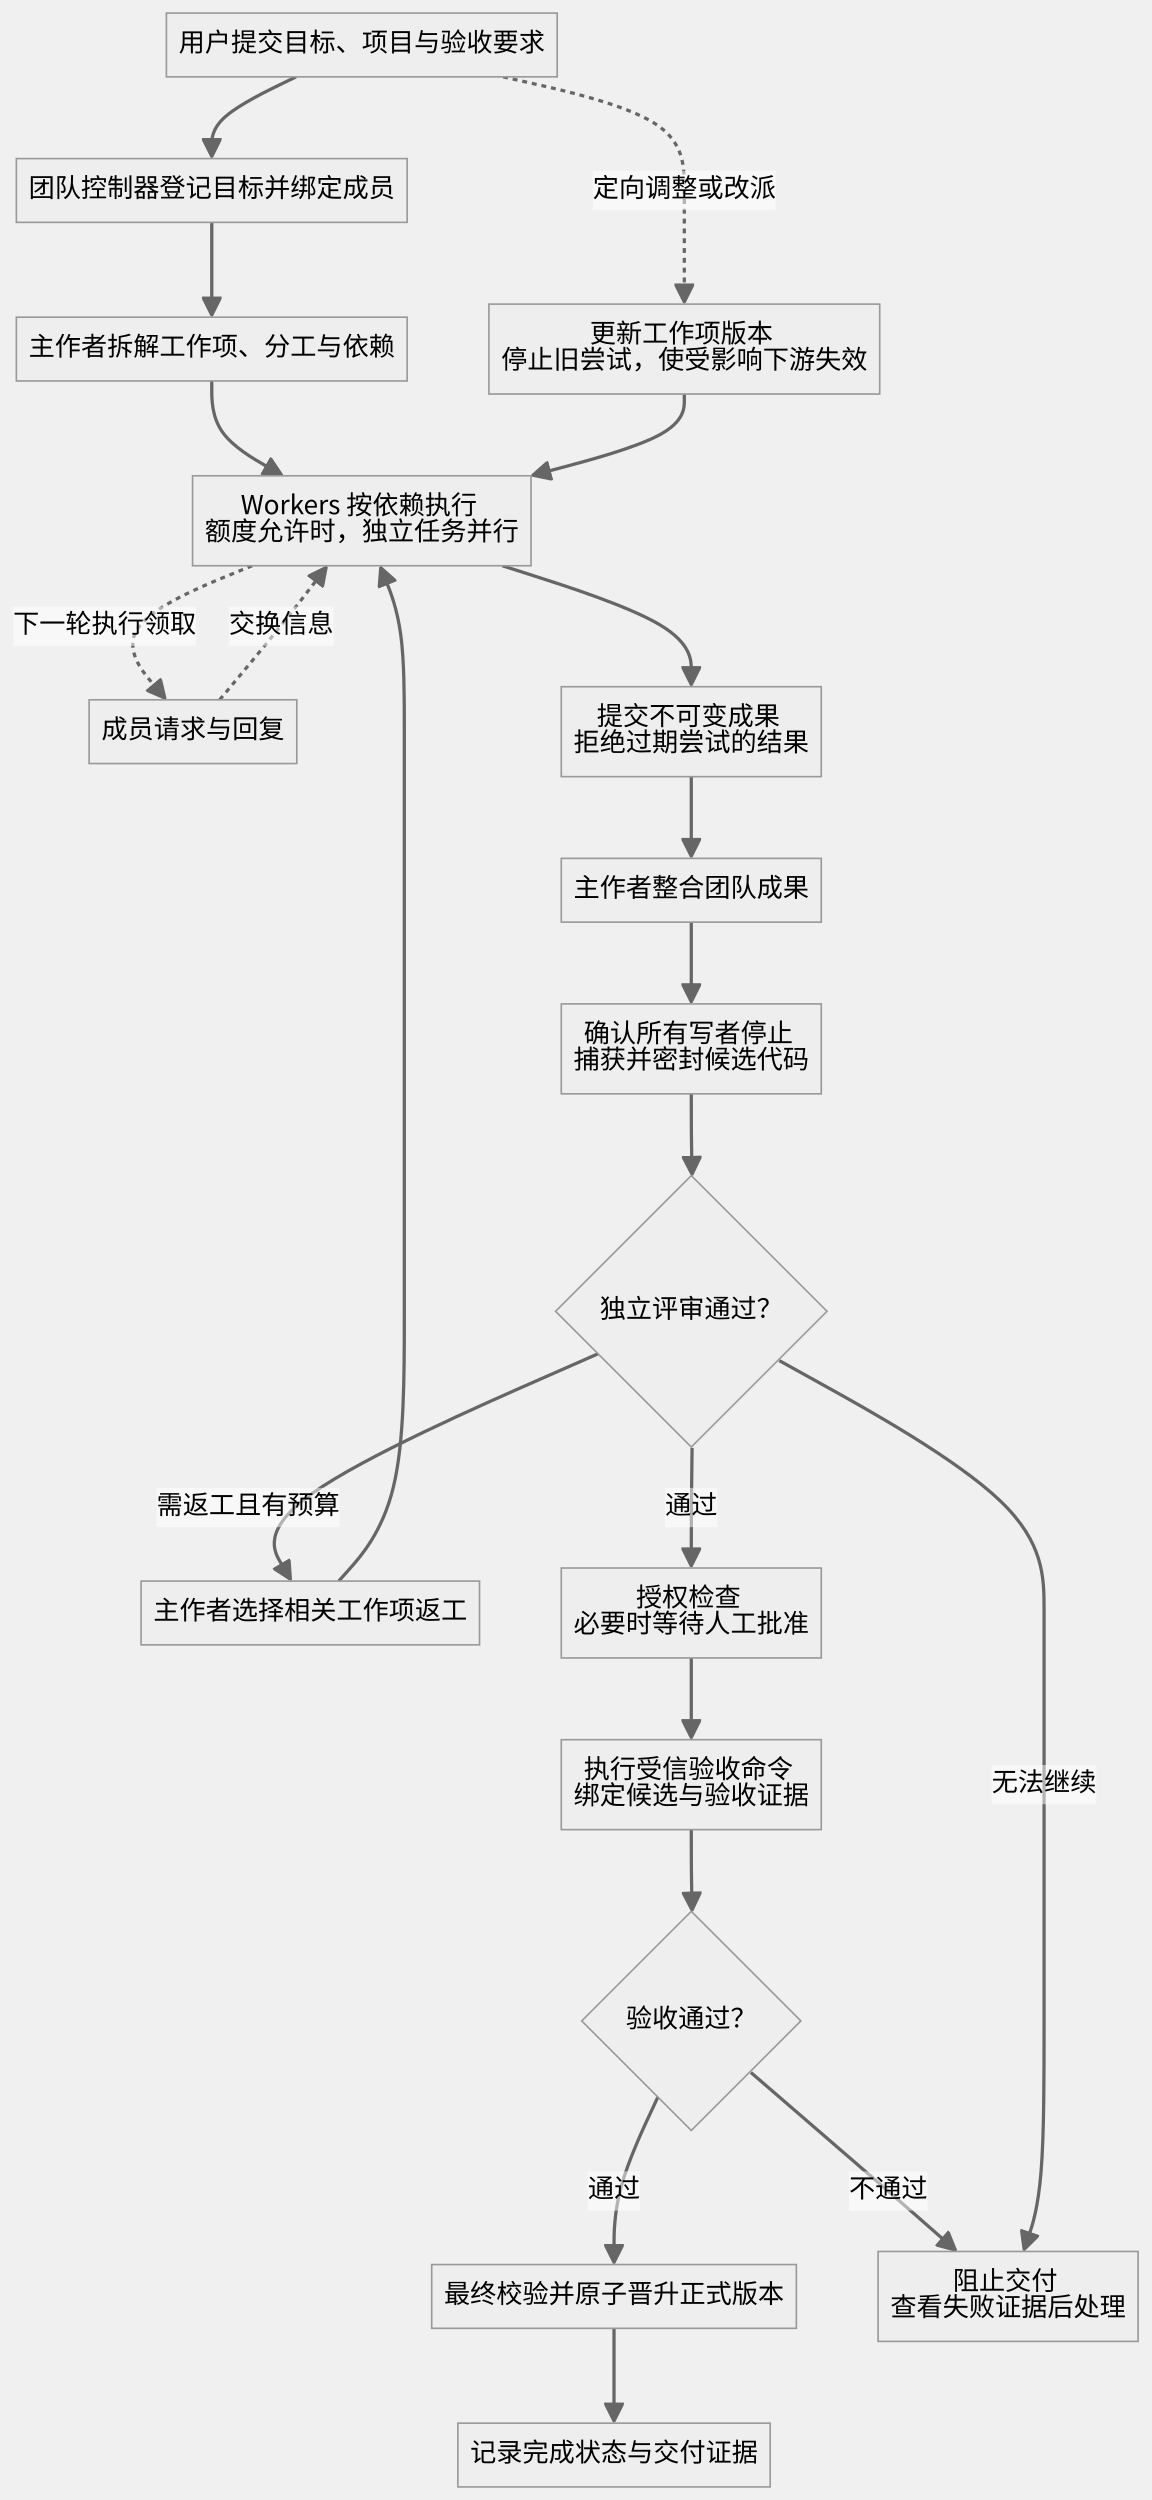
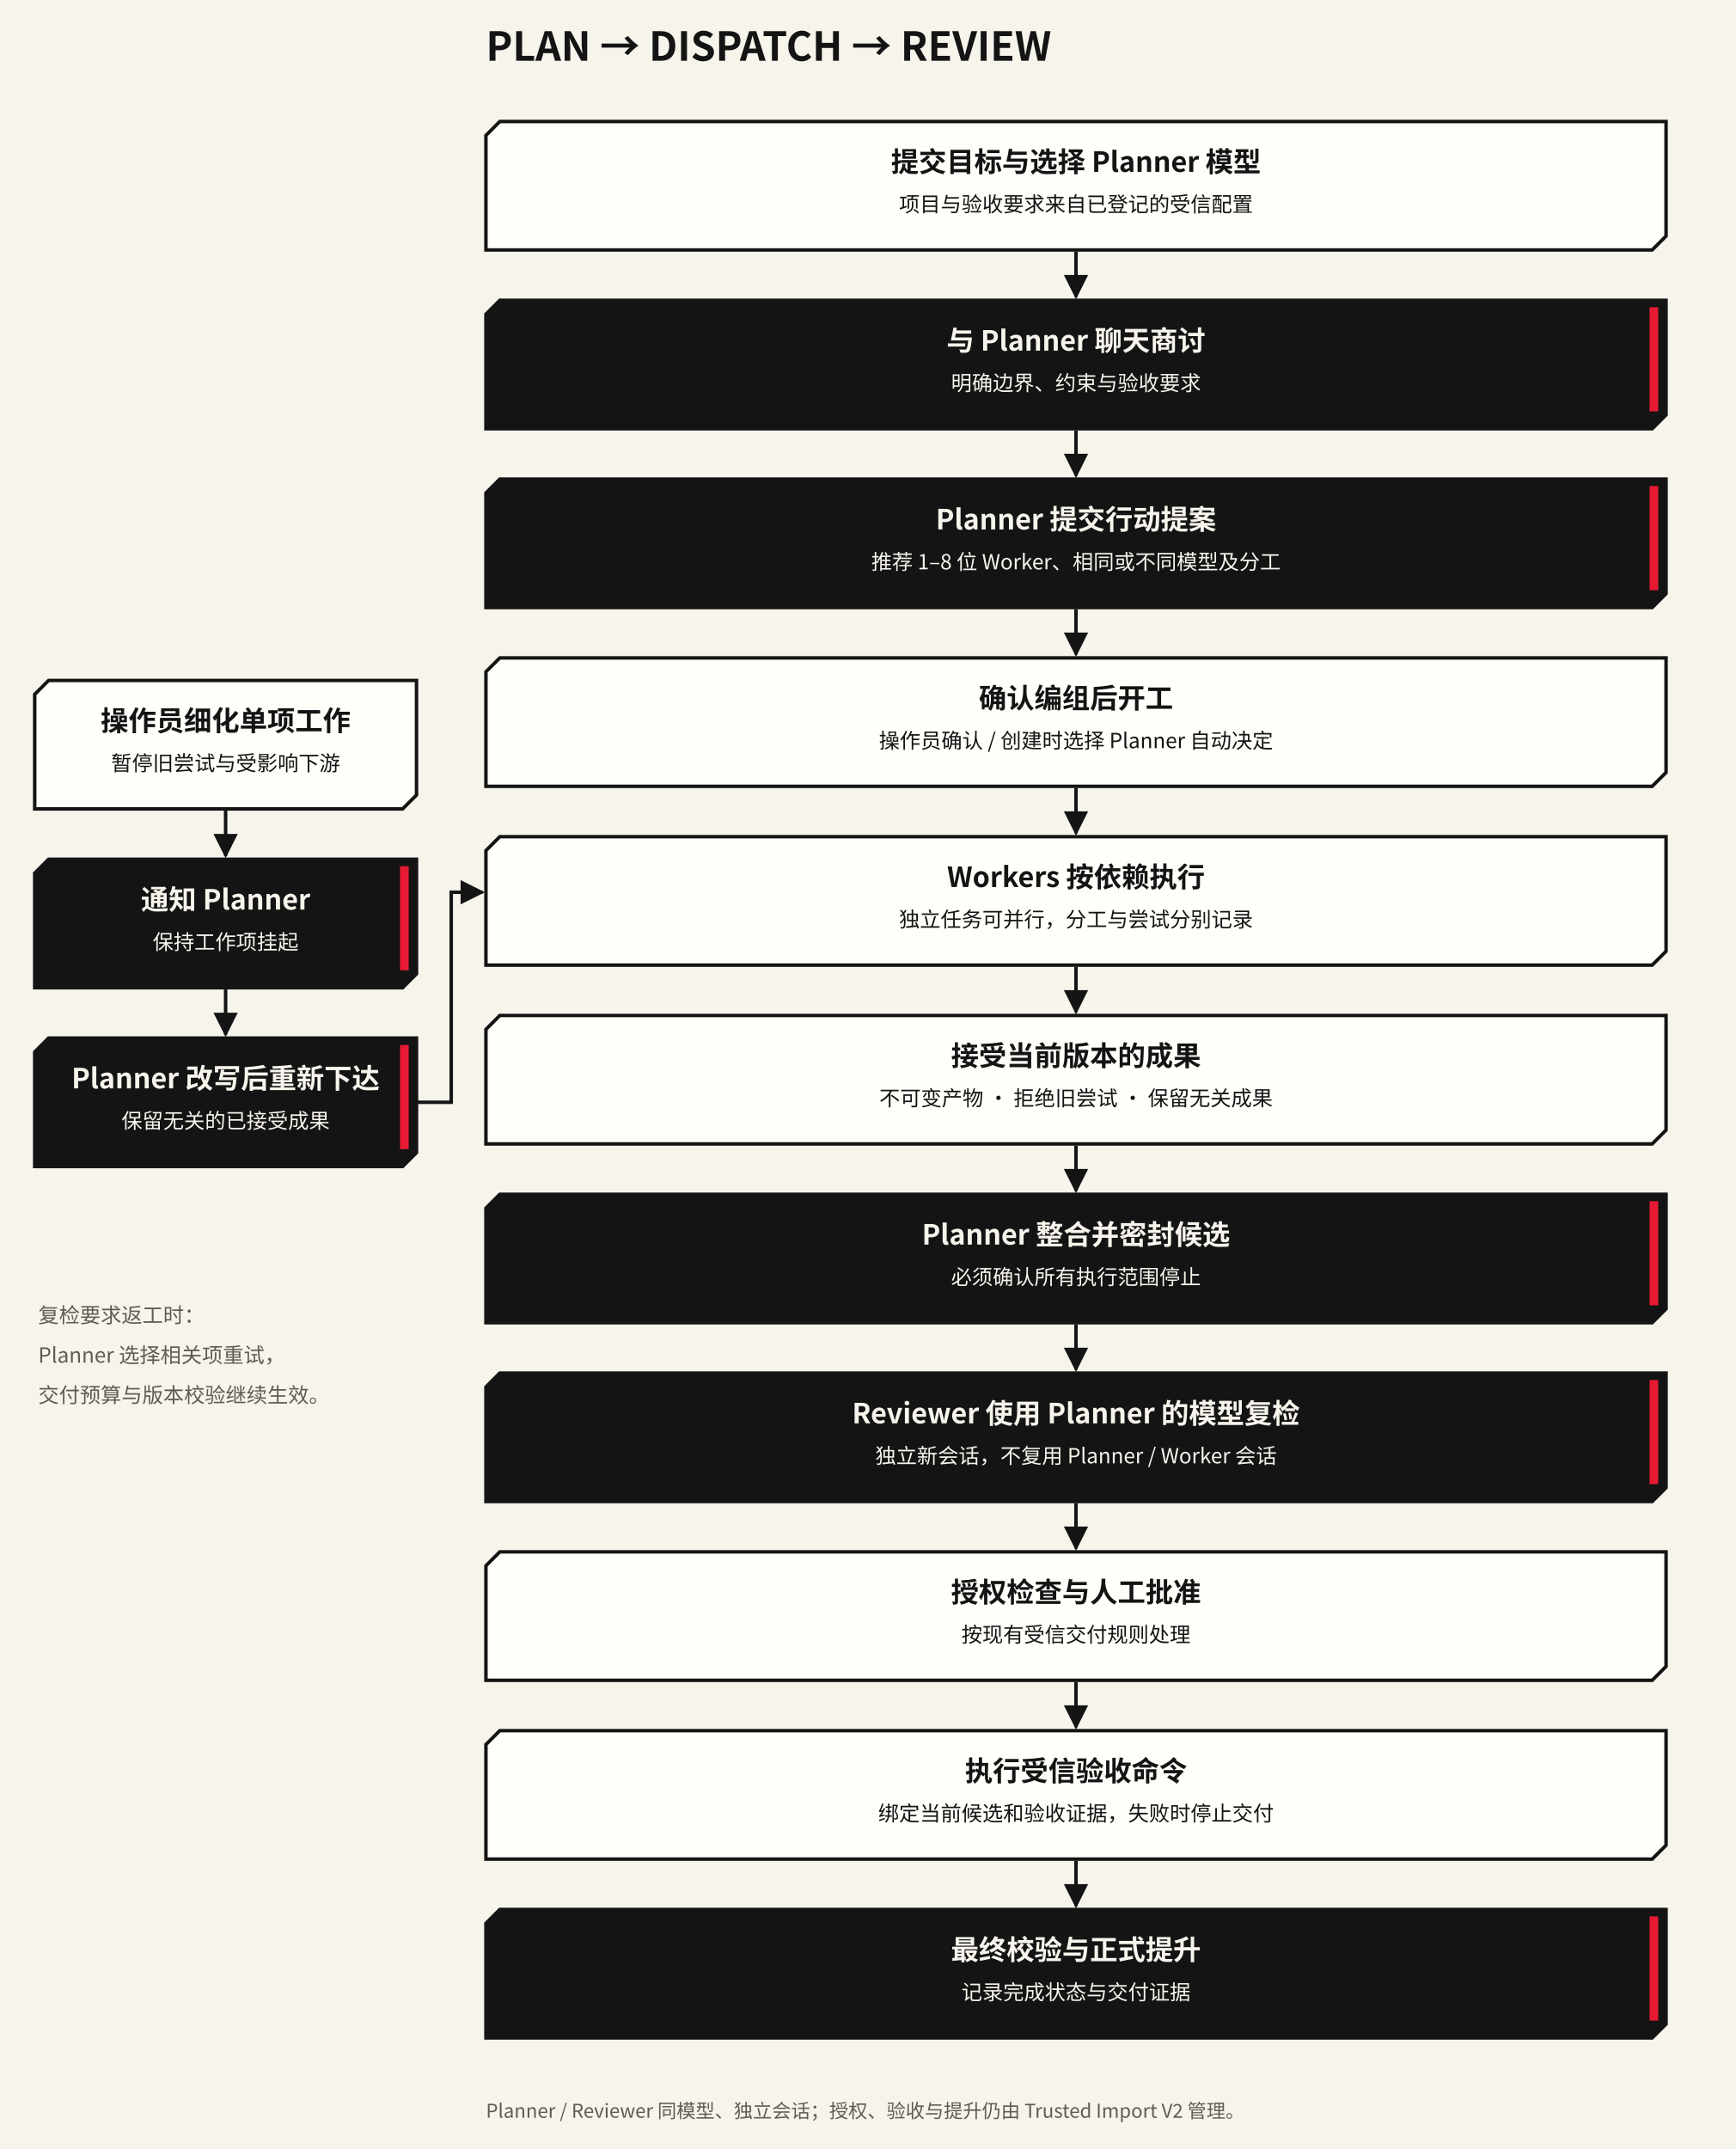
- <svg xmlns="http://www.w3.org/2000/svg" aria-roledescription="flowchart-v2" role="graphics-document document" viewBox="-8 -8 704.066 1529.031" height="1529.031" width="704.066" id="diagram-0">
-   <style>#diagram-0{font-family:Noto Sans CJK SC,sans-serif;font-size:16px;fill:#000000;}#diagram-0 .error-icon{fill:#552222;}#diagram-0 .error-text{fill:#552222;stroke:#552222;}#diagram-0 .edge-thickness-normal{stroke-width:2px;}#diagram-0 .edge-thickness-thick{stroke-width:3.5px;}#diagram-0 .edge-pattern-solid{stroke-dasharray:0;}#diagram-0 .edge-pattern-dashed{stroke-dasharray:3;}#diagram-0 .edge-pattern-dotted{stroke-dasharray:2;}#diagram-0 .marker{fill:#666;stroke:#666;}#diagram-0 .marker.cross{stroke:#666;}#diagram-0 svg{font-family:Noto Sans CJK SC,sans-serif;font-size:16px;}#diagram-0 .label{font-family:Noto Sans CJK SC,sans-serif;color:#000000;}#diagram-0 .cluster-label text{fill:#333;}#diagram-0 .cluster-label span,#diagram-0 p{color:#333;}#diagram-0 .label text,#diagram-0 span,#diagram-0 p{fill:#000000;color:#000000;}#diagram-0 .node rect,#diagram-0 .node circle,#diagram-0 .node ellipse,#diagram-0 .node polygon,#diagram-0 .node path{fill:#eee;stroke:#999;stroke-width:1px;}#diagram-0 .flowchart-label text{text-anchor:middle;}#diagram-0 .node .katex path{fill:#000;stroke:#000;stroke-width:1px;}#diagram-0 .node .label{text-align:center;}#diagram-0 .node.clickable{cursor:pointer;}#diagram-0 .arrowheadPath{fill:#333333;}#diagram-0 .edgePath .path{stroke:#666;stroke-width:2.0px;}#diagram-0 .flowchart-link{stroke:#666;fill:none;}#diagram-0 .edgeLabel{background-color:white;text-align:center;}#diagram-0 .edgeLabel rect{opacity:0.5;background-color:white;fill:white;}#diagram-0 .labelBkg{background-color:rgba(255, 255, 255, 0.5);}#diagram-0 .cluster rect{fill:hsl(0, 0%, 98.922%);stroke:#707070;stroke-width:1px;}#diagram-0 .cluster text{fill:#333;}#diagram-0 .cluster span,#diagram-0 p{color:#333;}#diagram-0 div.mermaidTooltip{position:absolute;text-align:center;max-width:200px;padding:2px;font-family:Noto Sans CJK SC,sans-serif;font-size:12px;background:hsl(-160, 0%, 93.333%);border:1px solid #707070;border-radius:2px;pointer-events:none;z-index:100;}#diagram-0 .flowchartTitleText{text-anchor:middle;font-size:18px;fill:#000000;}#diagram-0 :root{--mermaid-font-family:Noto Sans CJK SC,sans-serif;}</style>
-   <g>
-     <marker orient="auto" markerHeight="12" markerWidth="12" markerUnits="userSpaceOnUse" refY="5" refX="6" viewBox="0 0 10 10" class="marker flowchart" id="diagram-0_flowchart-pointEnd">
-       <path style="stroke-width: 1; stroke-dasharray: 1, 0;" class="arrowMarkerPath" d="M 0 0 L 10 5 L 0 10 z" />
+ <svg xmlns="http://www.w3.org/2000/svg" width="1000" height="1238" viewBox="0 0 1000 1238" role="img" aria-labelledby="title">
+   <defs>
+     <marker id="arrow" viewBox="0 0 10 10" refX="9" refY="5" markerWidth="7" markerHeight="7" orient="auto-start-reverse">
+       <path d="M0 0 10 5 0 10z" fill="#141414" />
    </marker>
-     <marker orient="auto" markerHeight="12" markerWidth="12" markerUnits="userSpaceOnUse" refY="5" refX="4.5" viewBox="0 0 10 10" class="marker flowchart" id="diagram-0_flowchart-pointStart">
-       <path style="stroke-width: 1; stroke-dasharray: 1, 0;" class="arrowMarkerPath" d="M 0 5 L 10 10 L 10 0 z" />
-     </marker>
-     <marker orient="auto" markerHeight="11" markerWidth="11" markerUnits="userSpaceOnUse" refY="5" refX="11" viewBox="0 0 10 10" class="marker flowchart" id="diagram-0_flowchart-circleEnd">
-       <circle style="stroke-width: 1; stroke-dasharray: 1, 0;" class="arrowMarkerPath" r="5" cy="5" cx="5" />
-     </marker>
-     <marker orient="auto" markerHeight="11" markerWidth="11" markerUnits="userSpaceOnUse" refY="5" refX="-1" viewBox="0 0 10 10" class="marker flowchart" id="diagram-0_flowchart-circleStart">
-       <circle style="stroke-width: 1; stroke-dasharray: 1, 0;" class="arrowMarkerPath" r="5" cy="5" cx="5" />
-     </marker>
-     <marker orient="auto" markerHeight="11" markerWidth="11" markerUnits="userSpaceOnUse" refY="5.2" refX="12" viewBox="0 0 11 11" class="marker cross flowchart" id="diagram-0_flowchart-crossEnd">
-       <path style="stroke-width: 2; stroke-dasharray: 1, 0;" class="arrowMarkerPath" d="M 1,1 l 9,9 M 10,1 l -9,9" />
-     </marker>
-     <marker orient="auto" markerHeight="11" markerWidth="11" markerUnits="userSpaceOnUse" refY="5.2" refX="-1" viewBox="0 0 11 11" class="marker cross flowchart" id="diagram-0_flowchart-crossStart">
-       <path style="stroke-width: 2; stroke-dasharray: 1, 0;" class="arrowMarkerPath" d="M 1,1 l 9,9 M 10,1 l -9,9" />
-     </marker>
-     <g class="root">
-       <g class="clusters" />
-       <g class="edgePaths">
-         <path marker-end="url(#diagram-0_flowchart-pointEnd)" style="fill:none;" class="edge-thickness-normal edge-pattern-solid flowchart-link LS-USER LE-CONTROL" id="L-USER-CONTROL-0" d="M173.067,39L164.475,43.167C155.883,47.333,138.699,55.667,130.108,63.117C121.516,70.567,121.516,77.133,121.516,80.417L121.516,83.7" />
-         <path marker-end="url(#diagram-0_flowchart-pointEnd)" style="fill:none;" class="edge-thickness-normal edge-pattern-solid flowchart-link LS-CONTROL LE-LEAD" id="L-CONTROL-LEAD-0" d="M121.516,128L121.516,132.167C121.516,136.333,121.516,144.667,121.516,153.45C121.516,162.233,121.516,171.467,121.516,176.083L121.516,180.7" />
-         <path marker-end="url(#diagram-0_flowchart-pointEnd)" style="fill:none;" class="edge-thickness-normal edge-pattern-solid flowchart-link LS-LEAD LE-WORK" id="L-LEAD-WORK-0" d="M121.516,225L121.516,230.5C121.516,236,121.516,247,128.032,256.228C134.548,265.456,147.579,272.912,154.095,276.64L160.611,280.368" />
-         <path marker-end="url(#diagram-0_flowchart-pointEnd)" style="fill:none;stroke-width:2px;stroke-dasharray:3;" class="edge-thickness-normal edge-pattern-dotted flowchart-link LS-WORK LE-MESSAGE" id="L-WORK-MESSAGE-0" d="M146.224,338L131.188,344.167C116.152,350.333,86.08,362.667,76.757,375.656C67.434,388.645,78.859,402.291,84.572,409.114L90.285,415.936" />
-         <path marker-end="url(#diagram-0_flowchart-pointEnd)" style="fill:none;stroke-width:2px;stroke-dasharray:3;" class="edge-thickness-normal edge-pattern-dotted flowchart-link LS-MESSAGE LE-WORK" id="L-MESSAGE-WORK-0" d="M126.344,420L132.624,412.5C138.904,405,151.463,390,161.916,377.035C172.369,364.071,180.715,353.142,184.888,347.677L189.061,342.212" />
-         <path marker-end="url(#diagram-0_flowchart-pointEnd)" style="fill:none;stroke-width:2px;stroke-dasharray:3;" class="edge-thickness-normal edge-pattern-dotted flowchart-link LS-USER LE-ADJUST" id="L-USER-ADJUST-0" d="M299.714,39L318.184,43.167C336.653,47.333,373.592,55.667,392.062,67.25C410.531,78.833,410.531,93.667,410.531,108.5C410.531,123.333,410.531,138.167,410.531,148.867C410.531,159.567,410.531,166.133,410.531,169.417L410.531,172.7" />
-         <path marker-end="url(#diagram-0_flowchart-pointEnd)" style="fill:none;" class="edge-thickness-normal edge-pattern-solid flowchart-link LS-ADJUST LE-WORK" id="L-ADJUST-WORK-0" d="M410.531,233L410.531,237.167C410.531,241.333,410.531,249.667,395.73,257.773C380.928,265.879,351.325,273.758,336.524,277.697L321.723,281.637" />
-         <path marker-end="url(#diagram-0_flowchart-pointEnd)" style="fill:none;" class="edge-thickness-normal edge-pattern-solid flowchart-link LS-WORK LE-ARTIFACT" id="L-WORK-ARTIFACT-0" d="M299.195,338L318.461,344.167C337.728,350.333,376.26,362.667,395.527,374.117C414.793,385.567,414.793,396.133,414.793,401.417L414.793,406.7" />
-         <path marker-end="url(#diagram-0_flowchart-pointEnd)" style="fill:none;" class="edge-thickness-normal edge-pattern-solid flowchart-link LS-ARTIFACT LE-INTEGRATE" id="L-ARTIFACT-INTEGRATE-0" d="M414.793,467L414.793,471.167C414.793,475.333,414.793,483.667,414.793,491.117C414.793,498.567,414.793,505.133,414.793,508.417L414.793,511.7" />
-         <path marker-end="url(#diagram-0_flowchart-pointEnd)" style="fill:none;" class="edge-thickness-normal edge-pattern-solid flowchart-link LS-INTEGRATE LE-SEAL" id="L-INTEGRATE-SEAL-0" d="M414.793,556L414.793,560.167C414.793,564.333,414.793,572.667,414.793,580.117C414.793,587.567,414.793,594.133,414.793,597.417L414.793,600.7" />
-         <path marker-end="url(#diagram-0_flowchart-pointEnd)" style="fill:none;" class="edge-thickness-normal edge-pattern-solid flowchart-link LS-SEAL LE-REVIEW" id="L-SEAL-REVIEW-0" d="M414.793,661L414.793,665.167C414.793,669.333,414.793,677.667,414.859,685.2C414.925,692.734,415.057,699.467,415.123,702.834L415.189,706.201" />
-         <path marker-end="url(#diagram-0_flowchart-pointEnd)" style="fill:none;" class="edge-thickness-normal edge-pattern-solid flowchart-link LS-REVIEW LE-FIX" id="L-REVIEW-FIX-0" d="M357.761,819.983L322.096,835.655C286.432,851.327,215.102,882.671,183.409,905.083C151.715,927.494,159.656,940.971,163.627,947.71L167.597,954.449" />
-         <path marker-end="url(#diagram-0_flowchart-pointEnd)" style="fill:none;" class="edge-thickness-normal edge-pattern-solid flowchart-link LS-FIX LE-WORK" id="L-FIX-WORK-0" d="M199.162,959.016L205.849,951.516C212.535,944.016,225.908,929.016,232.595,901.514C239.281,874.013,239.281,834.01,239.281,796.008C239.281,758.005,239.281,722.003,239.281,695.251C239.281,668.5,239.281,651,239.281,633.5C239.281,616,239.281,598.5,239.281,582.333C239.281,566.167,239.281,551.333,239.281,536.5C239.281,521.667,239.281,506.833,239.281,490.667C239.281,474.5,239.281,457,239.281,437.5C239.281,418,239.281,396.5,237.125,380.403C234.97,364.305,230.658,353.61,228.502,348.263L226.346,342.916" />
-         <path marker-end="url(#diagram-0_flowchart-pointEnd)" style="fill:none;" class="edge-thickness-normal edge-pattern-solid flowchart-link LS-REVIEW LE-AUTH" id="L-REVIEW-AUTH-0" d="M415.293,877.516L415.21,883.599C415.126,889.682,414.96,901.849,414.876,913.216C414.793,924.582,414.793,935.149,414.793,940.432L414.793,945.716" />
-         <path marker-end="url(#diagram-0_flowchart-pointEnd)" style="fill:none;" class="edge-thickness-normal edge-pattern-solid flowchart-link LS-AUTH LE-VERIFY" id="L-AUTH-VERIFY-0" d="M414.793,1006.016L414.793,1010.182C414.793,1014.349,414.793,1022.682,414.793,1030.132C414.793,1037.582,414.793,1044.149,414.793,1047.432L414.793,1050.716" />
-         <path marker-end="url(#diagram-0_flowchart-pointEnd)" style="fill:none;" class="edge-thickness-normal edge-pattern-solid flowchart-link LS-VERIFY LE-PASS" id="L-VERIFY-PASS-0" d="M414.793,1111.016L414.793,1115.182C414.793,1119.349,414.793,1127.682,414.859,1135.216C414.925,1142.749,415.057,1149.483,415.123,1152.85L415.189,1156.217" />
-         <path marker-end="url(#diagram-0_flowchart-pointEnd)" style="fill:none;" class="edge-thickness-normal edge-pattern-solid flowchart-link LS-PASS LE-PROMOTE" id="L-PASS-PROMOTE-0" d="M394.361,1274.599L389.891,1284.171C385.422,1293.743,376.482,1312.887,372.013,1329.076C367.543,1345.265,367.543,1358.498,367.543,1365.115L367.543,1371.731" />
-         <path marker-end="url(#diagram-0_flowchart-pointEnd)" style="fill:none;" class="edge-thickness-normal edge-pattern-solid flowchart-link LS-PROMOTE LE-DONE" id="L-PROMOTE-DONE-0" d="M367.543,1416.031L367.543,1421.531C367.543,1427.031,367.543,1438.031,367.543,1446.815C367.543,1455.598,367.543,1462.165,367.543,1465.448L367.543,1468.731" />
-         <path marker-end="url(#diagram-0_flowchart-pointEnd)" style="fill:none;" class="edge-thickness-normal edge-pattern-solid flowchart-link LS-PASS LE-BLOCK" id="L-PASS-BLOCK-0" d="M451.259,1259.565L465.266,1271.643C479.273,1283.72,507.287,1307.876,527.635,1325.536C547.983,1343.197,560.665,1354.363,567.006,1359.946L573.347,1365.529" />
-         <path marker-end="url(#diagram-0_flowchart-pointEnd)" style="fill:none;" class="edge-thickness-normal edge-pattern-solid flowchart-link LS-REVIEW LE-BLOCK" id="L-REVIEW-BLOCK-0" d="M468.634,824.175L495.622,839.148C522.61,854.122,576.586,884.069,603.574,909.792C630.563,935.516,630.563,957.016,630.563,976.516C630.563,996.016,630.563,1013.516,630.563,1031.016C630.563,1048.516,630.563,1066.016,630.563,1083.516C630.563,1101.016,630.563,1118.516,630.563,1142.6C630.563,1166.685,630.563,1197.354,630.563,1230.023C630.563,1262.693,630.563,1297.362,628.744,1320.027C626.925,1342.693,623.288,1353.354,621.47,1358.684L619.651,1364.015" />
-       </g>
-       <g class="edgeLabels">
-         <g class="edgeLabel">
-           <g transform="translate(0, 0)" class="label">
-             <rect height="0" width="0" ry="0" rx="0" />
-             <text style="">
-               <tspan class="row" x="0" dy="1em" xml:space="preserve" />
-             </text>
-           </g>
-         </g>
-         <g class="edgeLabel">
-           <g transform="translate(0, 0)" class="label">
-             <rect height="0" width="0" ry="0" rx="0" />
-             <text style="">
-               <tspan class="row" x="0" dy="1em" xml:space="preserve" />
-             </text>
-           </g>
-         </g>
-         <g class="edgeLabel">
-           <g transform="translate(0, 0)" class="label">
-             <rect height="0" width="0" ry="0" rx="0" />
-             <text style="">
-               <tspan class="row" x="0" dy="1em" xml:space="preserve" />
-             </text>
-           </g>
-         </g>
-         <g transform="translate(56.00781, 375)" class="edgeLabel">
-           <g transform="translate(-56.00781, -12)" class="label">
-             <rect height="24" width="111.907" ry="0" rx="0" />
-             <text style="">
-               <tspan class="row" x="0" dy="1em" xml:space="preserve">下一轮执行领取</tspan>
-             </text>
-           </g>
-         </g>
-         <g transform="translate(164.0234, 375)" class="edgeLabel">
-           <g transform="translate(-32.00781, -12)" class="label">
-             <rect height="24" width="63.954" ry="0" rx="0" />
-             <text style="">
-               <tspan class="row" x="0" dy="1em" xml:space="preserve">交换信息</tspan>
-             </text>
-           </g>
-         </g>
-         <g transform="translate(410.5312, 108.5)" class="edgeLabel">
-           <g transform="translate(-56.00781, -12)" class="label">
-             <rect height="24" width="111.907" ry="0" rx="0" />
-             <text style="">
-               <tspan class="row" x="0" dy="1em" xml:space="preserve">定向调整或改派</tspan>
-             </text>
-           </g>
-         </g>
-         <g class="edgeLabel">
-           <g transform="translate(0, 0)" class="label">
-             <rect height="0" width="0" ry="0" rx="0" />
-             <text style="">
-               <tspan class="row" x="0" dy="1em" xml:space="preserve" />
-             </text>
-           </g>
-         </g>
-         <g class="edgeLabel">
-           <g transform="translate(0, 0)" class="label">
-             <rect height="0" width="0" ry="0" rx="0" />
-             <text style="">
-               <tspan class="row" x="0" dy="1em" xml:space="preserve" />
-             </text>
-           </g>
-         </g>
-         <g class="edgeLabel">
-           <g transform="translate(0, 0)" class="label">
-             <rect height="0" width="0" ry="0" rx="0" />
-             <text style="">
-               <tspan class="row" x="0" dy="1em" xml:space="preserve" />
-             </text>
-           </g>
-         </g>
-         <g class="edgeLabel">
-           <g transform="translate(0, 0)" class="label">
-             <rect height="0" width="0" ry="0" rx="0" />
-             <text style="">
-               <tspan class="row" x="0" dy="1em" xml:space="preserve" />
-             </text>
-           </g>
-         </g>
-         <g class="edgeLabel">
-           <g transform="translate(0, 0)" class="label">
-             <rect height="0" width="0" ry="0" rx="0" />
-             <text style="">
-               <tspan class="row" x="0" dy="1em" xml:space="preserve" />
-             </text>
-           </g>
-         </g>
-         <g transform="translate(143.7734, 914.0156)" class="edgeLabel">
-           <g transform="translate(-56.00781, -12)" class="label">
-             <rect height="24" width="111.907" ry="0" rx="0" />
-             <text style="">
-               <tspan class="row" x="0" dy="1em" xml:space="preserve">需返工且有预算</tspan>
-             </text>
-           </g>
-         </g>
-         <g class="edgeLabel">
-           <g transform="translate(0, 0)" class="label">
-             <rect height="0" width="0" ry="0" rx="0" />
-             <text style="">
-               <tspan class="row" x="0" dy="1em" xml:space="preserve" />
-             </text>
-           </g>
-         </g>
-         <g transform="translate(414.793, 914.0156)" class="edgeLabel">
-           <g transform="translate(-16.00781, -12)" class="label">
-             <rect height="24" width="31.985" ry="0" rx="0" />
-             <text style="">
-               <tspan class="row" x="0" dy="1em" xml:space="preserve">通过</tspan>
-             </text>
-           </g>
-         </g>
-         <g class="edgeLabel">
-           <g transform="translate(0, 0)" class="label">
-             <rect height="0" width="0" ry="0" rx="0" />
-             <text style="">
-               <tspan class="row" x="0" dy="1em" xml:space="preserve" />
-             </text>
-           </g>
-         </g>
-         <g class="edgeLabel">
-           <g transform="translate(0, 0)" class="label">
-             <rect height="0" width="0" ry="0" rx="0" />
-             <text style="">
-               <tspan class="row" x="0" dy="1em" xml:space="preserve" />
-             </text>
-           </g>
-         </g>
-         <g transform="translate(367.543, 1332.031)" class="edgeLabel">
-           <g transform="translate(-16.00781, -12)" class="label">
-             <rect height="24" width="31.985" ry="0" rx="0" />
-             <text style="">
-               <tspan class="row" x="0" dy="1em" xml:space="preserve">通过</tspan>
-             </text>
-           </g>
-         </g>
-         <g class="edgeLabel">
-           <g transform="translate(0, 0)" class="label">
-             <rect height="0" width="0" ry="0" rx="0" />
-             <text style="">
-               <tspan class="row" x="0" dy="1em" xml:space="preserve" />
-             </text>
-           </g>
-         </g>
-         <g transform="translate(535.3008, 1332.031)" class="edgeLabel">
-           <g transform="translate(-24.00781, -12)" class="label">
-             <rect height="24" width="47.969" ry="0" rx="0" />
-             <text style="">
-               <tspan class="row" x="0" dy="1em" xml:space="preserve">不通过</tspan>
-             </text>
-           </g>
-         </g>
-         <g transform="translate(630.5625, 1083.516)" class="edgeLabel">
-           <g transform="translate(-32.00781, -12)" class="label">
-             <rect height="24" width="63.954" ry="0" rx="0" />
-             <text style="">
-               <tspan class="row" x="0" dy="1em" xml:space="preserve">无法继续</tspan>
-             </text>
-           </g>
-         </g>
-       </g>
-       <g class="nodes">
-         <g transform="translate(213.2773, 19.5)" data-id="USER" data-node="true" id="flowchart-USER-0" class="node default default flowchart-label">
-           <rect height="39" width="239.016" y="-19.5" x="-119.508" ry="0" rx="0" style="" class="basic label-container" />
-           <g transform="translate(0, -12)" style="" class="label">
-             <rect />
-             <text style="">
-               <tspan class="row" x="0" dy="1em" xml:space="preserve">用户提交目标、项目与验收要求</tspan>
-             </text>
-           </g>
-         </g>
-         <g transform="translate(121.5156, 108.5)" data-id="CONTROL" data-node="true" id="flowchart-CONTROL-1" class="node default default flowchart-label">
-           <rect height="39" width="239.016" y="-19.5" x="-119.508" ry="0" rx="0" style="" class="basic label-container" />
-           <g transform="translate(0, -12)" style="" class="label">
-             <rect />
-             <text style="">
-               <tspan class="row" x="0" dy="1em" xml:space="preserve">团队控制器登记目标并绑定成员</tspan>
-             </text>
-           </g>
-         </g>
-         <g transform="translate(121.5156, 205.5)" data-id="LEAD" data-node="true" id="flowchart-LEAD-3" class="node default default flowchart-label">
-           <rect height="39" width="239.016" y="-19.5" x="-119.508" ry="0" rx="0" style="" class="basic label-container" />
-           <g transform="translate(0, -12)" style="" class="label">
-             <rect />
-             <text style="">
-               <tspan class="row" x="0" dy="1em" xml:space="preserve">主作者拆解工作项、分工与依赖</tspan>
-             </text>
-           </g>
-         </g>
-         <g transform="translate(213.2773, 310.5)" data-id="WORK" data-node="true" id="flowchart-WORK-5" class="node default default flowchart-label">
-           <rect height="55" width="207.016" y="-27.5" x="-103.508" ry="0" rx="0" style="" class="basic label-container" />
-           <g transform="translate(0, -20)" style="" class="label">
-             <rect />
-             <text style="">
-               <tspan class="row" x="0" dy="1em" xml:space="preserve">Workers 按依赖执行</tspan>
-               <tspan class="row" x="0" dy="1em" xml:space="preserve">额度允许时，独立任务并行</tspan>
-             </text>
-           </g>
-         </g>
-         <g transform="translate(110.0156, 439.5)" data-id="MESSAGE" data-node="true" id="flowchart-MESSAGE-7" class="node default default flowchart-label">
-           <rect height="39" width="127.016" y="-19.5" x="-63.508" ry="0" rx="0" style="" class="basic label-container" />
-           <g transform="translate(0, -12)" style="" class="label">
-             <rect />
-             <text style="">
-               <tspan class="row" x="0" dy="1em" xml:space="preserve">成员请求与回复</tspan>
-             </text>
-           </g>
-         </g>
-         <g transform="translate(410.5312, 205.5)" data-id="ADJUST" data-node="true" id="flowchart-ADJUST-11" class="node default default flowchart-label">
-           <rect height="55" width="239.016" y="-27.5" x="-119.508" ry="0" rx="0" style="" class="basic label-container" />
-           <g transform="translate(0, -20)" style="" class="label">
-             <rect />
-             <text style="">
-               <tspan class="row" x="0" dy="1em" xml:space="preserve">更新工作项版本</tspan>
-               <tspan class="row" x="0" dy="1em" xml:space="preserve">停止旧尝试，使受影响下游失效</tspan>
-             </text>
-           </g>
-         </g>
-         <g transform="translate(414.793, 439.5)" data-id="ARTIFACT" data-node="true" id="flowchart-ARTIFACT-15" class="node default default flowchart-label">
-           <rect height="55" width="159.016" y="-27.5" x="-79.508" ry="0" rx="0" style="" class="basic label-container" />
-           <g transform="translate(0, -20)" style="" class="label">
-             <rect />
-             <text style="">
-               <tspan class="row" x="0" dy="1em" xml:space="preserve">提交不可变成果</tspan>
-               <tspan class="row" x="0" dy="1em" xml:space="preserve">拒绝过期尝试的结果</tspan>
-             </text>
-           </g>
-         </g>
-         <g transform="translate(414.793, 536.5)" data-id="INTEGRATE" data-node="true" id="flowchart-INTEGRATE-17" class="node default default flowchart-label">
-           <rect height="39" width="159.016" y="-19.5" x="-79.508" ry="0" rx="0" style="" class="basic label-container" />
-           <g transform="translate(0, -12)" style="" class="label">
-             <rect />
-             <text style="">
-               <tspan class="row" x="0" dy="1em" xml:space="preserve">主作者整合团队成果</tspan>
-             </text>
-           </g>
-         </g>
-         <g transform="translate(414.793, 633.5)" data-id="SEAL" data-node="true" id="flowchart-SEAL-19" class="node default default flowchart-label">
-           <rect height="55" width="159.016" y="-27.5" x="-79.508" ry="0" rx="0" style="" class="basic label-container" />
-           <g transform="translate(0, -20)" style="" class="label">
-             <rect />
-             <text style="">
-               <tspan class="row" x="0" dy="1em" xml:space="preserve">确认所有写者停止</tspan>
-               <tspan class="row" x="0" dy="1em" xml:space="preserve">捕获并密封候选代码</tspan>
-             </text>
-           </g>
-         </g>
-         <g transform="translate(414.793, 794.0078)" data-id="REVIEW" data-node="true" id="flowchart-REVIEW-21" class="node default default flowchart-label">
-           <polygon style="" transform="translate(-83.00781,83.00781)" class="label-container" points="83.008,0 166.016,-83.008 83.008,-166.016 0,-83.008" />
-           <g transform="translate(0, -12)" style="" class="label">
-             <rect />
-             <text style="">
-               <tspan class="row" x="0" dy="1em" xml:space="preserve">独立评审通过？</tspan>
-             </text>
-           </g>
-         </g>
-         <g transform="translate(181.7773, 978.5156)" data-id="FIX" data-node="true" id="flowchart-FIX-23" class="node default default flowchart-label">
-           <rect height="39" width="207.016" y="-19.5" x="-103.508" ry="0" rx="0" style="" class="basic label-container" />
-           <g transform="translate(0, -12)" style="" class="label">
-             <rect />
-             <text style="">
-               <tspan class="row" x="0" dy="1em" xml:space="preserve">主作者选择相关工作项返工</tspan>
-             </text>
-           </g>
-         </g>
-         <g transform="translate(414.793, 978.5156)" data-id="AUTH" data-node="true" id="flowchart-AUTH-27" class="node default default flowchart-label">
-           <rect height="55" width="159.016" y="-27.5" x="-79.508" ry="0" rx="0" style="" class="basic label-container" />
-           <g transform="translate(0, -20)" style="" class="label">
-             <rect />
-             <text style="">
-               <tspan class="row" x="0" dy="1em" xml:space="preserve">授权检查</tspan>
-               <tspan class="row" x="0" dy="1em" xml:space="preserve">必要时等待人工批准</tspan>
-             </text>
-           </g>
-         </g>
-         <g transform="translate(414.793, 1083.516)" data-id="VERIFY" data-node="true" id="flowchart-VERIFY-29" class="node default default flowchart-label">
-           <rect height="55" width="159.016" y="-27.5" x="-79.508" ry="0" rx="0" style="" class="basic label-container" />
-           <g transform="translate(0, -20)" style="" class="label">
-             <rect />
-             <text style="">
-               <tspan class="row" x="0" dy="1em" xml:space="preserve">执行受信验收命令</tspan>
-               <tspan class="row" x="0" dy="1em" xml:space="preserve">绑定候选与验收证据</tspan>
-             </text>
-           </g>
-         </g>
-         <g transform="translate(414.793, 1228.023)" data-id="PASS" data-node="true" id="flowchart-PASS-31" class="node default default flowchart-label">
-           <polygon style="" transform="translate(-67.00781,67.00781)" class="label-container" points="67.008,0 134.016,-67.008 67.008,-134.016 0,-67.008" />
-           <g transform="translate(0, -12)" style="" class="label">
-             <rect />
-             <text style="">
-               <tspan class="row" x="0" dy="1em" xml:space="preserve">验收通过？</tspan>
-             </text>
-           </g>
-         </g>
-         <g transform="translate(367.543, 1396.531)" data-id="PROMOTE" data-node="true" id="flowchart-PROMOTE-33" class="node default default flowchart-label">
-           <rect height="39" width="223.016" y="-19.5" x="-111.508" ry="0" rx="0" style="" class="basic label-container" />
-           <g transform="translate(0, -12)" style="" class="label">
-             <rect />
-             <text style="">
-               <tspan class="row" x="0" dy="1em" xml:space="preserve">最终校验并原子晋升正式版本</tspan>
-             </text>
-           </g>
-         </g>
-         <g transform="translate(367.543, 1493.531)" data-id="DONE" data-node="true" id="flowchart-DONE-35" class="node default default flowchart-label">
-           <rect height="39" width="191.016" y="-19.5" x="-95.508" ry="0" rx="0" style="" class="basic label-container" />
-           <g transform="translate(0, -12)" style="" class="label">
-             <rect />
-             <text style="">
-               <tspan class="row" x="0" dy="1em" xml:space="preserve">记录完成状态与交付证据</tspan>
-             </text>
-           </g>
-         </g>
-         <g transform="translate(608.5586, 1396.531)" data-id="BLOCK" data-node="true" id="flowchart-BLOCK-37" class="node default default flowchart-label">
-           <rect height="55" width="159.016" y="-27.5" x="-79.508" ry="0" rx="0" style="" class="basic label-container" />
-           <g transform="translate(0, -20)" style="" class="label">
-             <rect />
-             <text style="">
-               <tspan class="row" x="0" dy="1em" xml:space="preserve">阻止交付</tspan>
-               <tspan class="row" x="0" dy="1em" xml:space="preserve">查看失败证据后处理</tspan>
-             </text>
-           </g>
-         </g>
-       </g>
-     </g>
+   </defs>
+   <rect width="100%" height="100%" fill="#f7f4ec" />
+   <g font-family="'Noto Sans CJK SC','Microsoft YaHei',Arial,sans-serif">
+     <text x="280" y="35" fill="#141414" font-size="23" font-weight="800">PLAN → DISPATCH → REVIEW</text>
+     <path d="M288 70H960V136L952 144H280V78Z" fill="#fffef9" stroke="#141414" stroke-width="2" />
+     <text x="620.0" y="99" text-anchor="middle" fill="#141414" font-size="16" font-weight="700">提交目标与选择 Planner 模型</text>
+     <text x="620.0" y="122" text-anchor="middle" fill="#141414" font-size="12" font-weight="400">项目与验收要求来自已登记的受信配置</text>
+     <path d="M620 145V171" fill="none" stroke="#141414" stroke-width="2" marker-end="url(#arrow)" />
+     <path d="M288 173H960V239L952 247H280V181Z" fill="#141414" stroke="#141414" stroke-width="2" />
+     <path d="M953 177V237" stroke="#e81932" stroke-width="5" />
+     <text x="620.0" y="202" text-anchor="middle" fill="#f7f4ec" font-size="16" font-weight="700">与 Planner 聊天商讨</text>
+     <text x="620.0" y="225" text-anchor="middle" fill="#f7f4ec" font-size="12" font-weight="400">明确边界、约束与验收要求</text>
+     <path d="M620 248V274" fill="none" stroke="#141414" stroke-width="2" marker-end="url(#arrow)" />
+     <path d="M288 276H960V342L952 350H280V284Z" fill="#141414" stroke="#141414" stroke-width="2" />
+     <path d="M953 280V340" stroke="#e81932" stroke-width="5" />
+     <text x="620.0" y="305" text-anchor="middle" fill="#f7f4ec" font-size="16" font-weight="700">Planner 提交行动提案</text>
+     <text x="620.0" y="328" text-anchor="middle" fill="#f7f4ec" font-size="12" font-weight="400">推荐 1–8 位 Worker、相同或不同模型及分工</text>
+     <path d="M620 351V377" fill="none" stroke="#141414" stroke-width="2" marker-end="url(#arrow)" />
+     <path d="M288 379H960V445L952 453H280V387Z" fill="#fffef9" stroke="#141414" stroke-width="2" />
+     <text x="620.0" y="408" text-anchor="middle" fill="#141414" font-size="16" font-weight="700">确认编组后开工</text>
+     <text x="620.0" y="431" text-anchor="middle" fill="#141414" font-size="12" font-weight="400">操作员确认 / 创建时选择 Planner 自动决定</text>
+     <path d="M620 454V480" fill="none" stroke="#141414" stroke-width="2" marker-end="url(#arrow)" />
+     <path d="M288 482H960V548L952 556H280V490Z" fill="#fffef9" stroke="#141414" stroke-width="2" />
+     <text x="620.0" y="511" text-anchor="middle" fill="#141414" font-size="16" font-weight="700">Workers 按依赖执行</text>
+     <text x="620.0" y="534" text-anchor="middle" fill="#141414" font-size="12" font-weight="400">独立任务可并行，分工与尝试分别记录</text>
+     <path d="M620 557V583" fill="none" stroke="#141414" stroke-width="2" marker-end="url(#arrow)" />
+     <path d="M288 585H960V651L952 659H280V593Z" fill="#fffef9" stroke="#141414" stroke-width="2" />
+     <text x="620.0" y="614" text-anchor="middle" fill="#141414" font-size="16" font-weight="700">接受当前版本的成果</text>
+     <text x="620.0" y="637" text-anchor="middle" fill="#141414" font-size="12" font-weight="400">不可变产物 · 拒绝旧尝试 · 保留无关成果</text>
+     <path d="M620 660V686" fill="none" stroke="#141414" stroke-width="2" marker-end="url(#arrow)" />
+     <path d="M288 688H960V754L952 762H280V696Z" fill="#141414" stroke="#141414" stroke-width="2" />
+     <path d="M953 692V752" stroke="#e81932" stroke-width="5" />
+     <text x="620.0" y="717" text-anchor="middle" fill="#f7f4ec" font-size="16" font-weight="700">Planner 整合并密封候选</text>
+     <text x="620.0" y="740" text-anchor="middle" fill="#f7f4ec" font-size="12" font-weight="400">必须确认所有执行范围停止</text>
+     <path d="M620 763V789" fill="none" stroke="#141414" stroke-width="2" marker-end="url(#arrow)" />
+     <path d="M288 791H960V857L952 865H280V799Z" fill="#141414" stroke="#141414" stroke-width="2" />
+     <path d="M953 795V855" stroke="#e81932" stroke-width="5" />
+     <text x="620.0" y="820" text-anchor="middle" fill="#f7f4ec" font-size="16" font-weight="700">Reviewer 使用 Planner 的模型复检</text>
+     <text x="620.0" y="843" text-anchor="middle" fill="#f7f4ec" font-size="12" font-weight="400">独立新会话，不复用 Planner / Worker 会话</text>
+     <path d="M620 866V892" fill="none" stroke="#141414" stroke-width="2" marker-end="url(#arrow)" />
+     <path d="M288 894H960V960L952 968H280V902Z" fill="#fffef9" stroke="#141414" stroke-width="2" />
+     <text x="620.0" y="923" text-anchor="middle" fill="#141414" font-size="16" font-weight="700">授权检查与人工批准</text>
+     <text x="620.0" y="946" text-anchor="middle" fill="#141414" font-size="12" font-weight="400">按现有受信交付规则处理</text>
+     <path d="M620 969V995" fill="none" stroke="#141414" stroke-width="2" marker-end="url(#arrow)" />
+     <path d="M288 997H960V1063L952 1071H280V1005Z" fill="#fffef9" stroke="#141414" stroke-width="2" />
+     <text x="620.0" y="1026" text-anchor="middle" fill="#141414" font-size="16" font-weight="700">执行受信验收命令</text>
+     <text x="620.0" y="1049" text-anchor="middle" fill="#141414" font-size="12" font-weight="400">绑定当前候选和验收证据，失败时停止交付</text>
+     <path d="M620 1072V1098" fill="none" stroke="#141414" stroke-width="2" marker-end="url(#arrow)" />
+     <path d="M288 1100H960V1166L952 1174H280V1108Z" fill="#141414" stroke="#141414" stroke-width="2" />
+     <path d="M953 1104V1164" stroke="#e81932" stroke-width="5" />
+     <text x="620.0" y="1129" text-anchor="middle" fill="#f7f4ec" font-size="16" font-weight="700">最终校验与正式提升</text>
+     <text x="620.0" y="1152" text-anchor="middle" fill="#f7f4ec" font-size="12" font-weight="400">记录完成状态与交付证据</text>
+     <path d="M28 392H240V458L232 466H20V400Z" fill="#fffef9" stroke="#141414" stroke-width="2" />
+     <text x="130.0" y="421" text-anchor="middle" fill="#141414" font-size="16" font-weight="700">操作员细化单项工作</text>
+     <text x="130.0" y="444" text-anchor="middle" fill="#141414" font-size="12" font-weight="400">暂停旧尝试与受影响下游</text>
+     <path d="M28 495H240V561L232 569H20V503Z" fill="#141414" stroke="#141414" stroke-width="2" />
+     <path d="M233 499V559" stroke="#e81932" stroke-width="5" />
+     <text x="130.0" y="524" text-anchor="middle" fill="#f7f4ec" font-size="16" font-weight="700">通知 Planner</text>
+     <text x="130.0" y="547" text-anchor="middle" fill="#f7f4ec" font-size="12" font-weight="400">保持工作项挂起</text>
+     <path d="M28 598H240V664L232 672H20V606Z" fill="#141414" stroke="#141414" stroke-width="2" />
+     <path d="M233 602V662" stroke="#e81932" stroke-width="5" />
+     <text x="130.0" y="627" text-anchor="middle" fill="#f7f4ec" font-size="16" font-weight="700">Planner 改写后重新下达</text>
+     <text x="130.0" y="650" text-anchor="middle" fill="#f7f4ec" font-size="12" font-weight="400">保留无关的已接受成果</text>
+     <path d="M130 467V493" fill="none" stroke="#141414" stroke-width="2" marker-end="url(#arrow)" />
+     <path d="M130 570V596" fill="none" stroke="#141414" stroke-width="2" marker-end="url(#arrow)" />
+     <path d="M240 635H260V514H278" fill="none" stroke="#141414" stroke-width="2" marker-end="url(#arrow)" />
+     <text x="22" y="762" fill="#625b51" font-size="12">复检要求返工时：</text>
+     <text x="22" y="785" fill="#625b51" font-size="12">Planner 选择相关项重试，</text>
+     <text x="22" y="808" fill="#625b51" font-size="12">交付预算与版本校验继续生效。</text>
+     <text x="280" y="1220" fill="#625b51" font-size="11">Planner / Reviewer 同模型、独立会话；授权、验收与提升仍由 Trusted Import V2 管理。</text>
  </g>
</svg>
